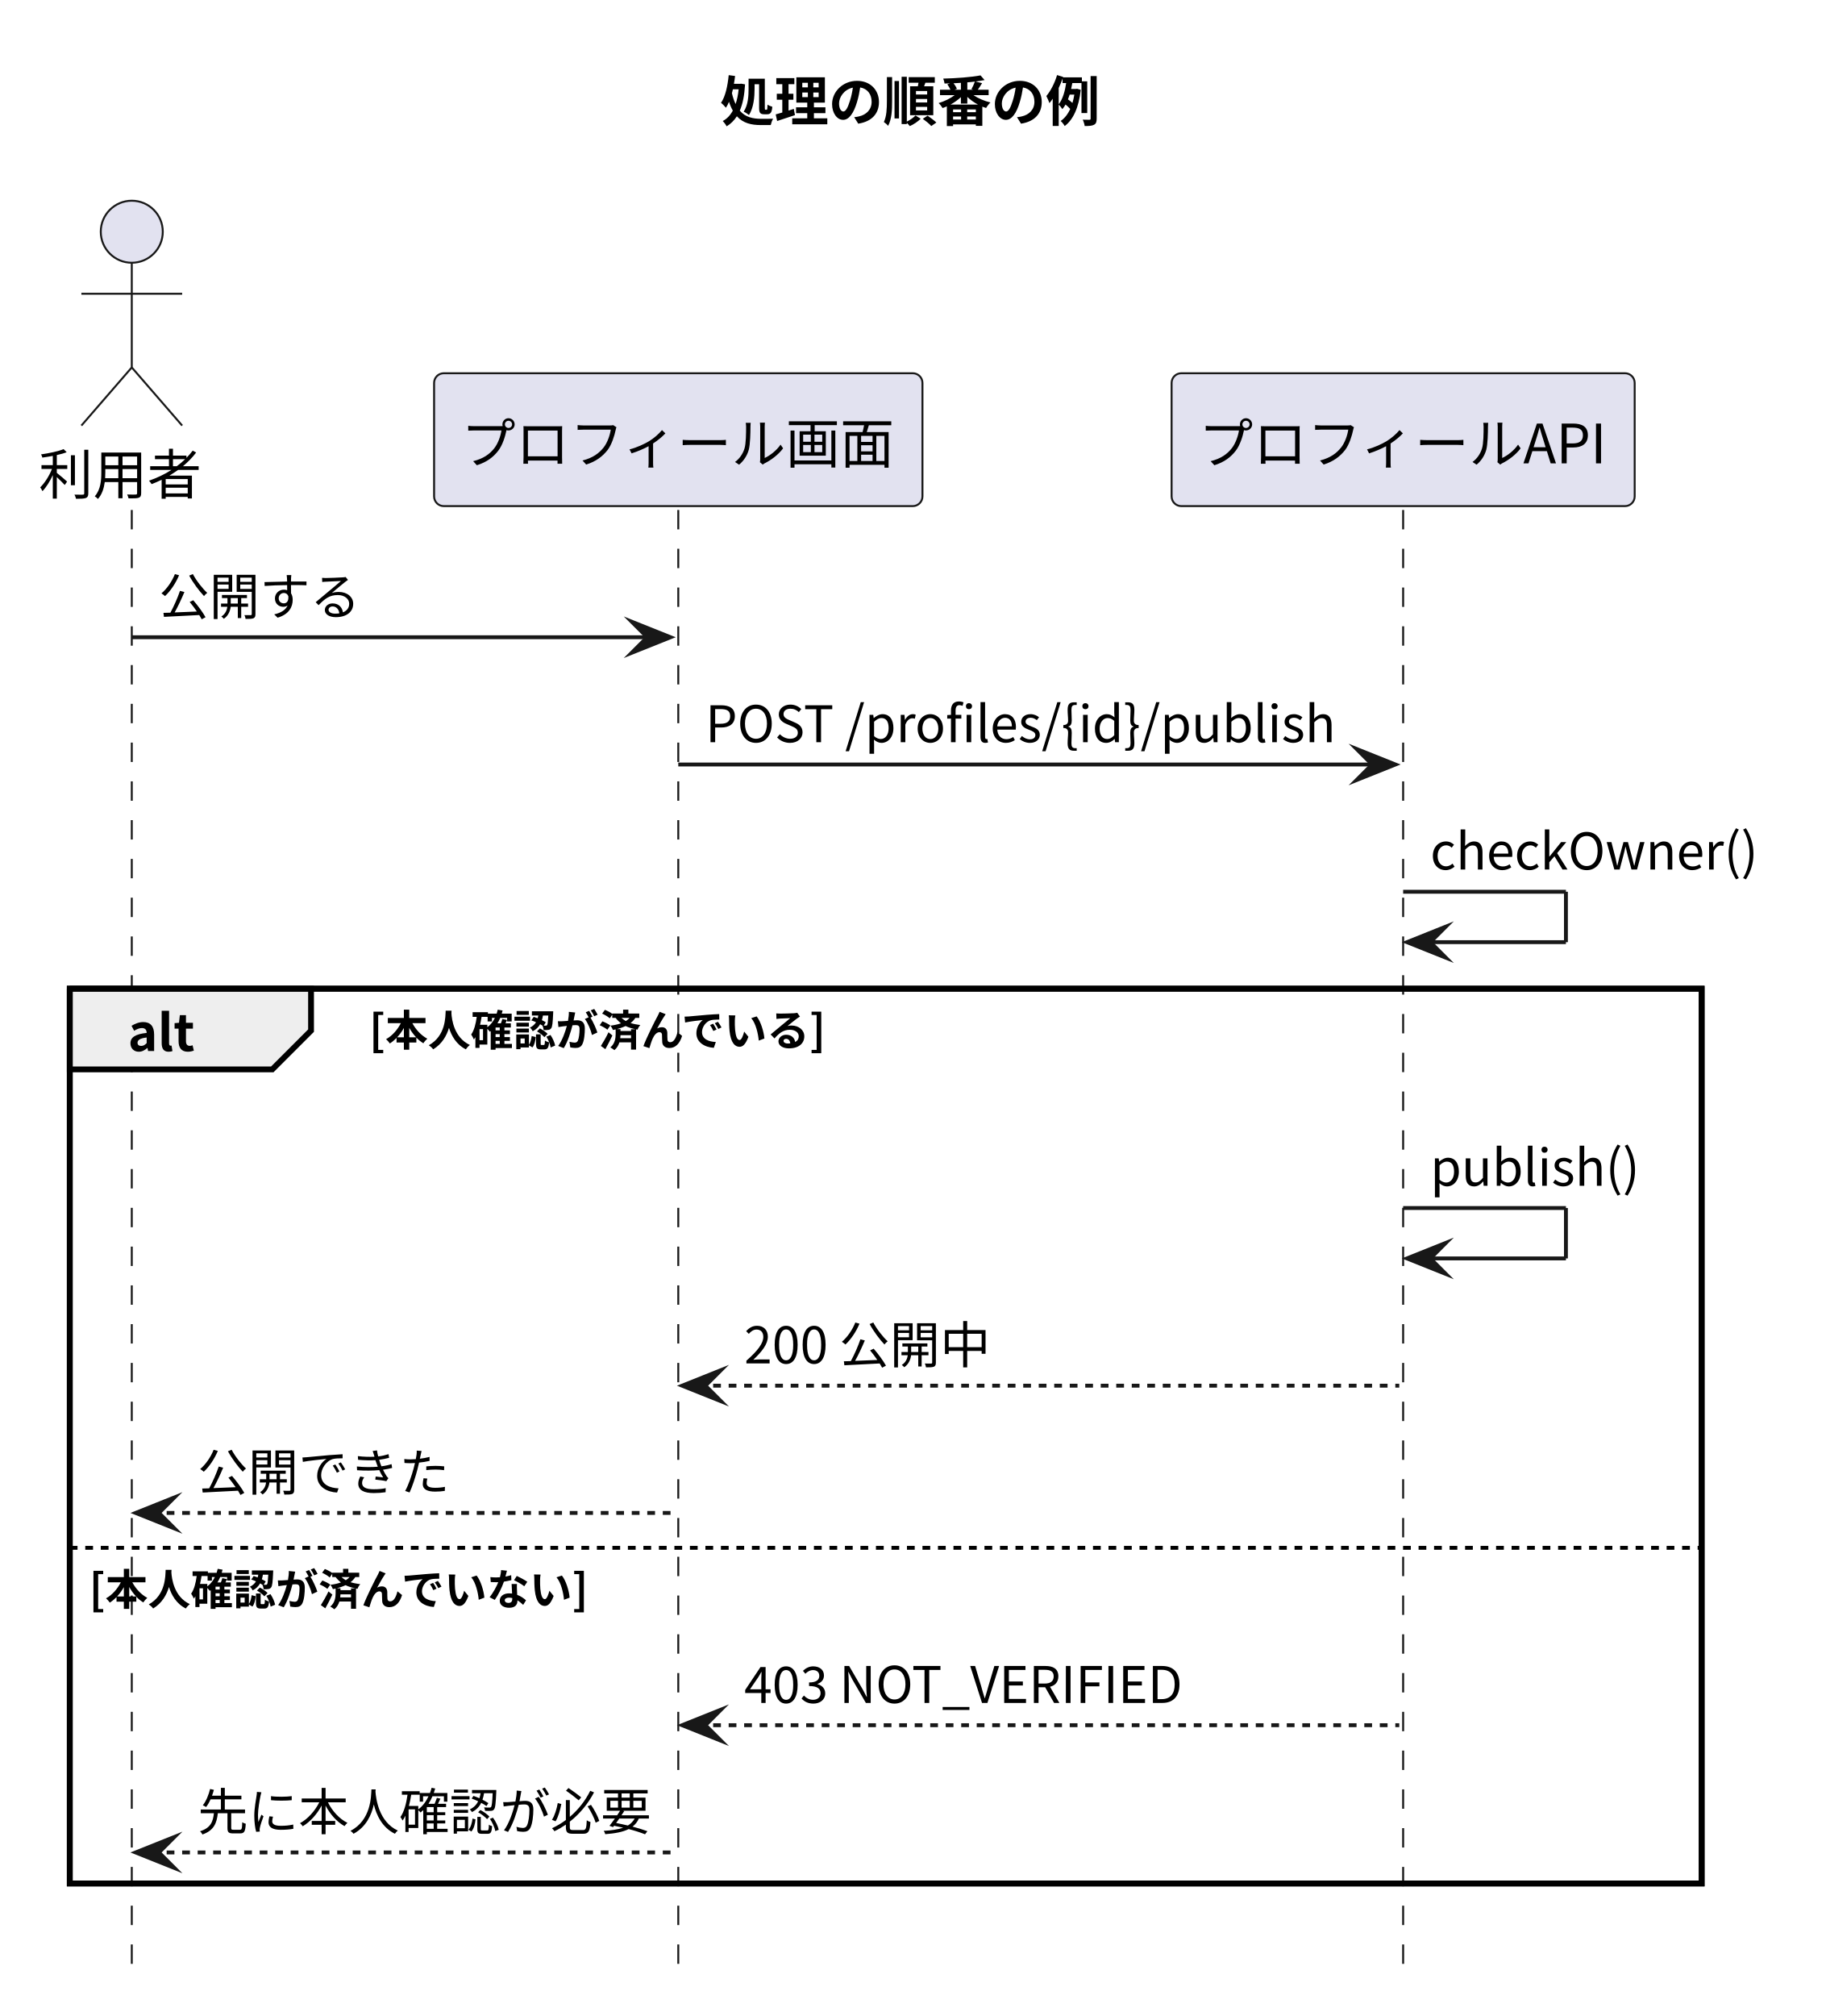
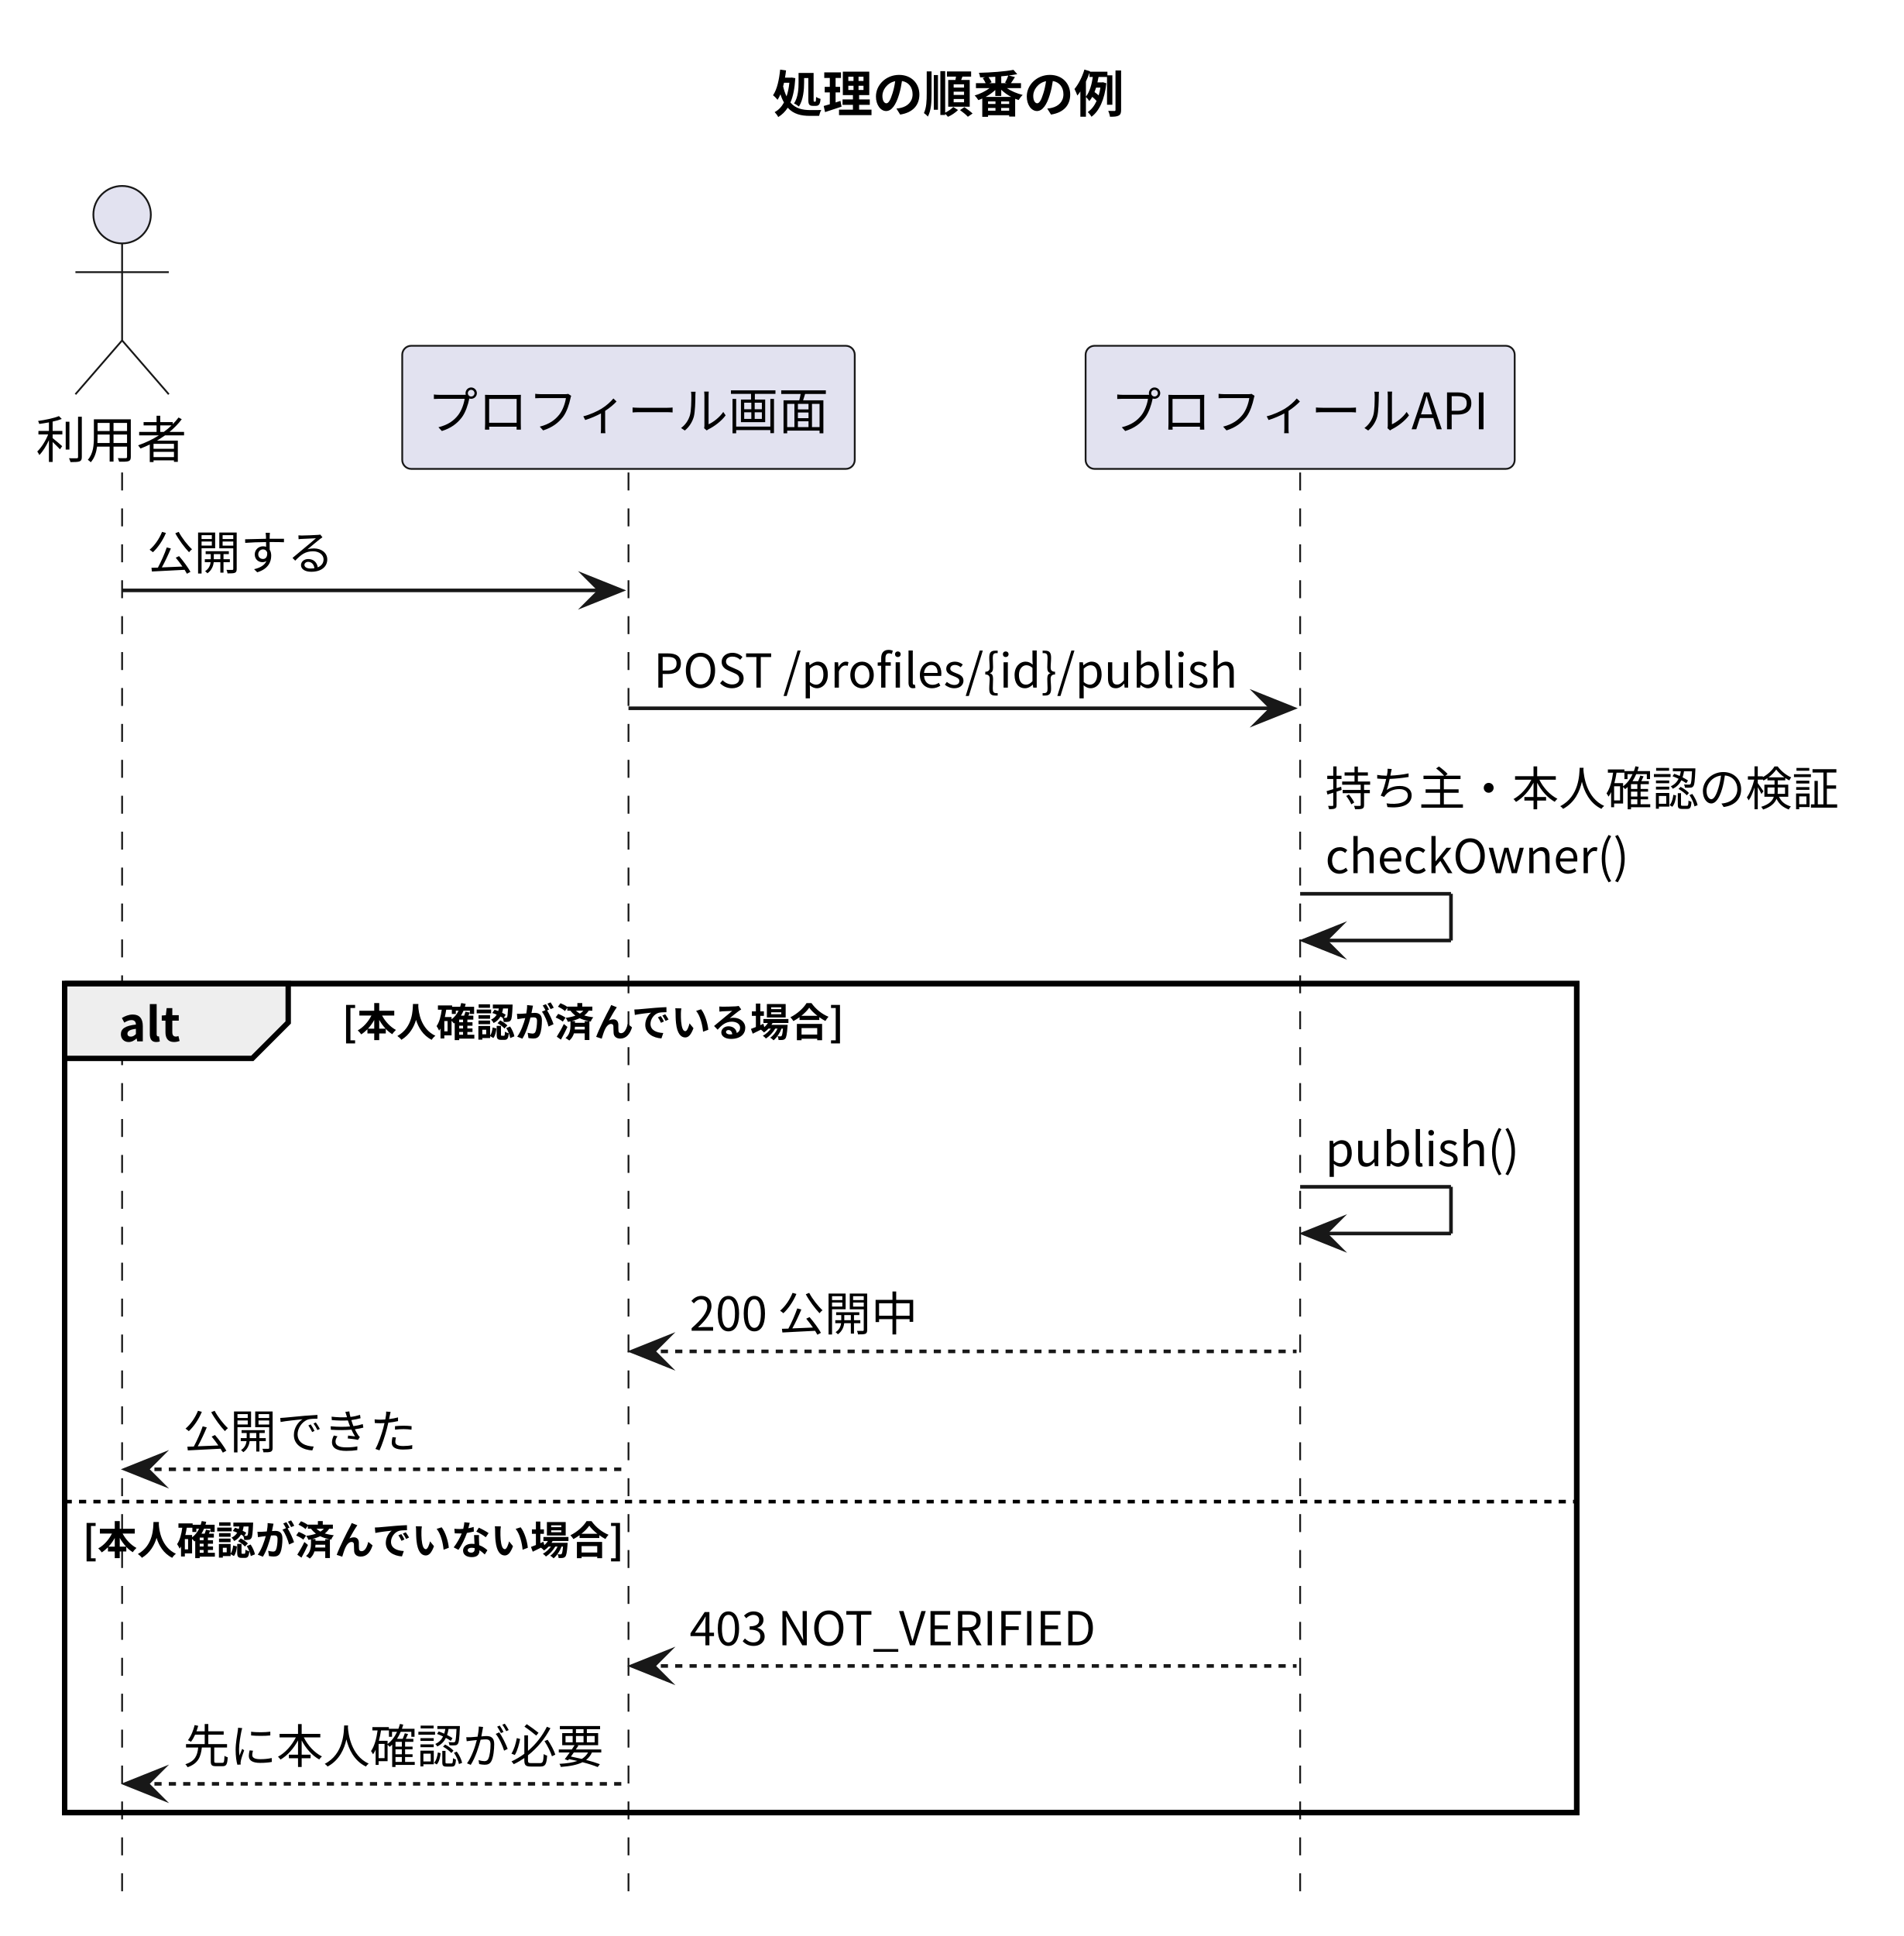
- <svg xmlns="http://www.w3.org/2000/svg" version="1.1" data-diagram-type="SEQUENCE" style="width:471px;height:520px;background:#FFFFFF;" width="471px" height="520px" viewBox="0 0 471 520" zoomAndPan="magnify" preserveAspectRatio="none" contentStyleType="text/css">
+ <svg xmlns="http://www.w3.org/2000/svg" version="1.1" data-diagram-type="SEQUENCE" style="width:530px;height:539px;background:#FFFFFF;" width="530px" height="539px" viewBox="0 0 530 539" zoomAndPan="magnify" preserveAspectRatio="none" contentStyleType="text/css">
  <defs />
  <g font-family="sans-serif" lengthAdjust="spacing">
    <g class="title" data-source-line="6">
-       <text x="185.793" y="31.24" fill="#000" font-size="14" textLength="98" font-weight="700" font-family="'Noto Sans CJK JP'">処理の順番の例</text>
+       <text x="215.01" y="31.24" fill="#000" font-size="14" textLength="98" font-weight="700" font-family="'Noto Sans CJK JP'">処理の順番の例</text>
    </g>
-     <rect x="18" y="255.016" width="421.035" height="230.8" fill="none" style="stroke:#000;stroke-width:1.5;" />
+     <rect x="18" y="273.84" width="421.035" height="230.8" fill="none" style="stroke:#000;stroke-width:1.5;" />
    <g class="participant-lifeline" data-qualified-name="User" data-entity-uid="part1" id="part1-lifeline" data-source-line="8">
      <g>
-         <rect x="30.5" y="131.544" width="8" height="378.272" fill="#000" fill-opacity="0" />
-         <line x1="34" y1="131.544" x2="34" y2="509.816" style="stroke:#181818;stroke-width:0.5;stroke-dasharray:5,5;" />
+         <rect x="30.5" y="131.544" width="8" height="397.096" fill="#000" fill-opacity="0" />
+         <line x1="34" y1="131.544" x2="34" y2="528.64" style="stroke:#181818;stroke-width:0.5;stroke-dasharray:5,5;" />
      </g>
    </g>
    <g class="participant-lifeline" data-qualified-name="Screen" data-entity-uid="part2" id="part2-lifeline" data-source-line="9">
      <g>
-         <rect x="171.5" y="131.544" width="8" height="378.272" fill="#000" fill-opacity="0" />
-         <line x1="175" y1="131.544" x2="175" y2="509.816" style="stroke:#181818;stroke-width:0.5;stroke-dasharray:5,5;" />
+         <rect x="171.5" y="131.544" width="8" height="397.096" fill="#000" fill-opacity="0" />
+         <line x1="175" y1="131.544" x2="175" y2="528.64" style="stroke:#181818;stroke-width:0.5;stroke-dasharray:5,5;" />
      </g>
    </g>
    <g class="participant-lifeline" data-qualified-name="API" data-entity-uid="part3" id="part3-lifeline" data-source-line="10">
      <g>
-         <rect x="358.52" y="131.544" width="8" height="378.272" fill="#000" fill-opacity="0" />
-         <line x1="362.02" y1="131.544" x2="362.02" y2="509.816" style="stroke:#181818;stroke-width:0.5;stroke-dasharray:5,5;" />
+         <rect x="358.52" y="131.544" width="8" height="397.096" fill="#000" fill-opacity="0" />
+         <line x1="362.02" y1="131.544" x2="362.02" y2="528.64" style="stroke:#181818;stroke-width:0.5;stroke-dasharray:5,5;" />
      </g>
    </g>
    <g class="participant participant-head" data-qualified-name="User" data-entity-uid="part1" id="part1-head" data-source-line="8">
      <text x="10" y="127.512" fill="#000" font-size="14" textLength="42" font-family="'Noto Sans CJK JP'">利用者</text>
      <ellipse cx="34" cy="59.772" rx="8" ry="8" fill="#E2E2F0" style="stroke:#181818;stroke-width:0.5;" />
      <path d="M34,67.772 L34,94.772 M21,75.772 L47,75.772 M34,94.772 L21,109.772 M34,94.772 L47,109.772" style="stroke:#181818;stroke-width:0.5;" fill="none" />
    </g>
    <g class="participant participant-head" data-qualified-name="Screen" data-entity-uid="part2" id="part2-head" data-source-line="9">
      <rect x="112" y="96.272" width="126" height="34.272" fill="#E2E2F0" style="stroke:#181818;stroke-width:0.5;" rx="2.5" ry="2.5" />
      <text x="119" y="119.512" fill="#000" font-size="14" textLength="112" font-family="'Noto Sans CJK JP'">プロフィール画面</text>
    </g>
    <g class="participant participant-head" data-qualified-name="API" data-entity-uid="part3" id="part3-head" data-source-line="10">
      <rect x="302.282" y="96.272" width="119.476" height="34.272" fill="#E2E2F0" style="stroke:#181818;stroke-width:0.5;" rx="2.5" ry="2.5" />
      <text x="309.282" y="119.512" fill="#000" font-size="14" textLength="105.476" font-family="'Noto Sans CJK JP'">プロフィールAPI</text>
    </g>
    <g class="message" data-entity-1="part1" data-entity-2="part2" id="msg1" data-source-line="12">
      <polygon points="163,160.368,173,164.368,163,168.368,167,164.368" fill="#181818" style="stroke:#181818;stroke-width:1;stroke-linejoin:miter;stroke-miterlimit:10;" />
      <line x1="34" y1="164.368" x2="169" y2="164.368" style="stroke:#181818;stroke-width:1;" />
      <text x="41" y="158.624" fill="#000" font-size="13" textLength="52" font-family="'Noto Sans CJK JP'">公開する</text>
    </g>
    <g class="message" data-entity-1="part2" data-entity-2="part3" id="msg2" data-source-line="13">
      <polygon points="350.02,193.192,360.02,197.192,350.02,201.192,354.02,197.192" fill="#181818" style="stroke:#181818;stroke-width:1;stroke-linejoin:miter;stroke-miterlimit:10;" />
      <line x1="175" y1="197.192" x2="356.02" y2="197.192" style="stroke:#181818;stroke-width:1;" />
      <text x="182" y="191.448" fill="#000" font-size="13" textLength="163.02" font-family="'Noto Sans CJK JP'">POST /profiles/{id}/publish</text>
    </g>
    <g class="message" data-entity-1="part3" data-entity-2="part3" id="msg3" data-source-line="14">
-       <line x1="362.02" y1="230.016" x2="404.02" y2="230.016" style="stroke:#181818;stroke-width:1;" />
-       <line x1="404.02" y1="230.016" x2="404.02" y2="243.016" style="stroke:#181818;stroke-width:1;" />
-       <line x1="363.02" y1="243.016" x2="404.02" y2="243.016" style="stroke:#181818;stroke-width:1;" />
-       <polygon points="373.02,239.016,363.02,243.016,373.02,247.016,369.02,243.016" fill="#181818" style="stroke:#181818;stroke-width:1;stroke-linejoin:miter;stroke-miterlimit:10;" />
-       <text x="369.02" y="224.272" fill="#000" font-size="13" textLength="84.565" font-family="'Noto Sans CJK JP'">checkOwner()</text>
+       <line x1="362.02" y1="248.84" x2="404.02" y2="248.84" style="stroke:#181818;stroke-width:1;" />
+       <line x1="404.02" y1="248.84" x2="404.02" y2="261.84" style="stroke:#181818;stroke-width:1;" />
+       <line x1="363.02" y1="261.84" x2="404.02" y2="261.84" style="stroke:#181818;stroke-width:1;" />
+       <polygon points="373.02,257.84,363.02,261.84,373.02,265.84,369.02,261.84" fill="#181818" style="stroke:#181818;stroke-width:1;stroke-linejoin:miter;stroke-miterlimit:10;" />
+       <text x="369.02" y="224.272" fill="#000" font-size="13" textLength="143" font-family="'Noto Sans CJK JP'">持ち主・本人確認の検証</text>
+       <text x="369.02" y="243.096" fill="#000" font-size="13" textLength="84.565" font-family="'Noto Sans CJK JP'">checkOwner()</text>
    </g>
-     <path d="M18,255.016 L80.251,255.016 L80.251,265.84 L70.251,275.84 L18,275.84 L18,255.016" style="stroke:#000;stroke-width:1.5;" fill="#EEE" />
-     <rect x="18" y="255.016" width="421.035" height="230.8" fill="none" style="stroke:#000;stroke-width:1.5;" />
-     <text x="33" y="271.096" fill="#000" font-size="13" textLength="17.251" font-weight="700" font-family="'Noto Sans CJK JP'">alt</text>
-     <text x="95.251" y="269.776" fill="#000" font-size="11" textLength="118.315" font-weight="700" font-family="'Noto Sans CJK JP'">[本人確認が済んでいる]</text>
+     <path d="M18,273.84 L80.251,273.84 L80.251,284.664 L70.251,294.664 L18,294.664 L18,273.84" style="stroke:#000;stroke-width:1.5;" fill="#EEE" />
+     <rect x="18" y="273.84" width="421.035" height="230.8" fill="none" style="stroke:#000;stroke-width:1.5;" />
+     <text x="33" y="289.92" fill="#000" font-size="13" textLength="17.251" font-weight="700" font-family="'Noto Sans CJK JP'">alt</text>
+     <text x="95.251" y="288.6" fill="#000" font-size="11" textLength="140.315" font-weight="700" font-family="'Noto Sans CJK JP'">[本人確認が済んでいる場合]</text>
    <g class="message" data-entity-1="part3" data-entity-2="part3" id="msg4" data-source-line="16">
-       <line x1="362.02" y1="311.592" x2="404.02" y2="311.592" style="stroke:#181818;stroke-width:1;" />
-       <line x1="404.02" y1="311.592" x2="404.02" y2="324.592" style="stroke:#181818;stroke-width:1;" />
-       <line x1="363.02" y1="324.592" x2="404.02" y2="324.592" style="stroke:#181818;stroke-width:1;" />
-       <polygon points="373.02,320.592,363.02,324.592,373.02,328.592,369.02,324.592" fill="#181818" style="stroke:#181818;stroke-width:1;stroke-linejoin:miter;stroke-miterlimit:10;" />
-       <text x="369.02" y="305.848" fill="#000" font-size="13" textLength="54.015" font-family="'Noto Sans CJK JP'">publish()</text>
+       <line x1="362.02" y1="330.416" x2="404.02" y2="330.416" style="stroke:#181818;stroke-width:1;" />
+       <line x1="404.02" y1="330.416" x2="404.02" y2="343.416" style="stroke:#181818;stroke-width:1;" />
+       <line x1="363.02" y1="343.416" x2="404.02" y2="343.416" style="stroke:#181818;stroke-width:1;" />
+       <polygon points="373.02,339.416,363.02,343.416,373.02,347.416,369.02,343.416" fill="#181818" style="stroke:#181818;stroke-width:1;stroke-linejoin:miter;stroke-miterlimit:10;" />
+       <text x="369.02" y="324.672" fill="#000" font-size="13" textLength="54.015" font-family="'Noto Sans CJK JP'">publish()</text>
    </g>
    <g class="message" data-entity-1="part3" data-entity-2="part2" id="msg5" data-source-line="17">
-       <polygon points="186,353.416,176,357.416,186,361.416,182,357.416" fill="#181818" style="stroke:#181818;stroke-width:1;stroke-linejoin:miter;stroke-miterlimit:10;" />
-       <line x1="180" y1="357.416" x2="361.02" y2="357.416" style="stroke:#181818;stroke-width:1;stroke-dasharray:2,2;" />
-       <text x="192" y="351.672" fill="#000" font-size="13" textLength="63.557" font-family="'Noto Sans CJK JP'">200 公開中</text>
+       <polygon points="186,372.24,176,376.24,186,380.24,182,376.24" fill="#181818" style="stroke:#181818;stroke-width:1;stroke-linejoin:miter;stroke-miterlimit:10;" />
+       <line x1="180" y1="376.24" x2="361.02" y2="376.24" style="stroke:#181818;stroke-width:1;stroke-dasharray:2,2;" />
+       <text x="192" y="370.496" fill="#000" font-size="13" textLength="63.557" font-family="'Noto Sans CJK JP'">200 公開中</text>
    </g>
    <g class="message" data-entity-1="part2" data-entity-2="part1" id="msg6" data-source-line="18">
-       <polygon points="45,386.24,35,390.24,45,394.24,41,390.24" fill="#181818" style="stroke:#181818;stroke-width:1;stroke-linejoin:miter;stroke-miterlimit:10;" />
-       <line x1="39" y1="390.24" x2="174" y2="390.24" style="stroke:#181818;stroke-width:1;stroke-dasharray:2,2;" />
-       <text x="51" y="384.496" fill="#000" font-size="13" textLength="65" font-family="'Noto Sans CJK JP'">公開できた</text>
+       <polygon points="45,405.064,35,409.064,45,413.064,41,409.064" fill="#181818" style="stroke:#181818;stroke-width:1;stroke-linejoin:miter;stroke-miterlimit:10;" />
+       <line x1="39" y1="409.064" x2="174" y2="409.064" style="stroke:#181818;stroke-width:1;stroke-dasharray:2,2;" />
+       <text x="51" y="403.32" fill="#000" font-size="13" textLength="65" font-family="'Noto Sans CJK JP'">公開できた</text>
    </g>
-     <line x1="18" y1="399.24" x2="439.035" y2="399.24" style="stroke:#000;stroke-width:1;stroke-dasharray:2,2;" />
-     <text x="23" y="414" fill="#000" font-size="11" textLength="129.315" font-weight="700" font-family="'Noto Sans CJK JP'">[本人確認が済んでいない]</text>
+     <line x1="18" y1="418.064" x2="439.035" y2="418.064" style="stroke:#000;stroke-width:1;stroke-dasharray:2,2;" />
+     <text x="23" y="432.824" fill="#000" font-size="11" textLength="151.315" font-weight="700" font-family="'Noto Sans CJK JP'">[本人確認が済んでいない場合]</text>
    <g class="message" data-entity-1="part3" data-entity-2="part2" id="msg7" data-source-line="20">
-       <polygon points="186,440.992,176,444.992,186,448.992,182,444.992" fill="#181818" style="stroke:#181818;stroke-width:1;stroke-linejoin:miter;stroke-miterlimit:10;" />
-       <line x1="180" y1="444.992" x2="361.02" y2="444.992" style="stroke:#181818;stroke-width:1;stroke-dasharray:2,2;" />
-       <text x="192" y="439.248" fill="#000" font-size="13" textLength="113.438" font-family="'Noto Sans CJK JP'">403 NOT_VERIFIED</text>
+       <polygon points="186,459.816,176,463.816,186,467.816,182,463.816" fill="#181818" style="stroke:#181818;stroke-width:1;stroke-linejoin:miter;stroke-miterlimit:10;" />
+       <line x1="180" y1="463.816" x2="361.02" y2="463.816" style="stroke:#181818;stroke-width:1;stroke-dasharray:2,2;" />
+       <text x="192" y="458.072" fill="#000" font-size="13" textLength="113.438" font-family="'Noto Sans CJK JP'">403 NOT_VERIFIED</text>
    </g>
    <g class="message" data-entity-1="part2" data-entity-2="part1" id="msg8" data-source-line="21">
-       <polygon points="45,473.816,35,477.816,45,481.816,41,477.816" fill="#181818" style="stroke:#181818;stroke-width:1;stroke-linejoin:miter;stroke-miterlimit:10;" />
-       <line x1="39" y1="477.816" x2="174" y2="477.816" style="stroke:#181818;stroke-width:1;stroke-dasharray:2,2;" />
-       <text x="51" y="472.072" fill="#000" font-size="13" textLength="117" font-family="'Noto Sans CJK JP'">先に本人確認が必要</text>
+       <polygon points="45,492.64,35,496.64,45,500.64,41,496.64" fill="#181818" style="stroke:#181818;stroke-width:1;stroke-linejoin:miter;stroke-miterlimit:10;" />
+       <line x1="39" y1="496.64" x2="174" y2="496.64" style="stroke:#181818;stroke-width:1;stroke-dasharray:2,2;" />
+       <text x="51" y="490.896" fill="#000" font-size="13" textLength="117" font-family="'Noto Sans CJK JP'">先に本人確認が必要</text>
    </g>
  </g>
</svg>
